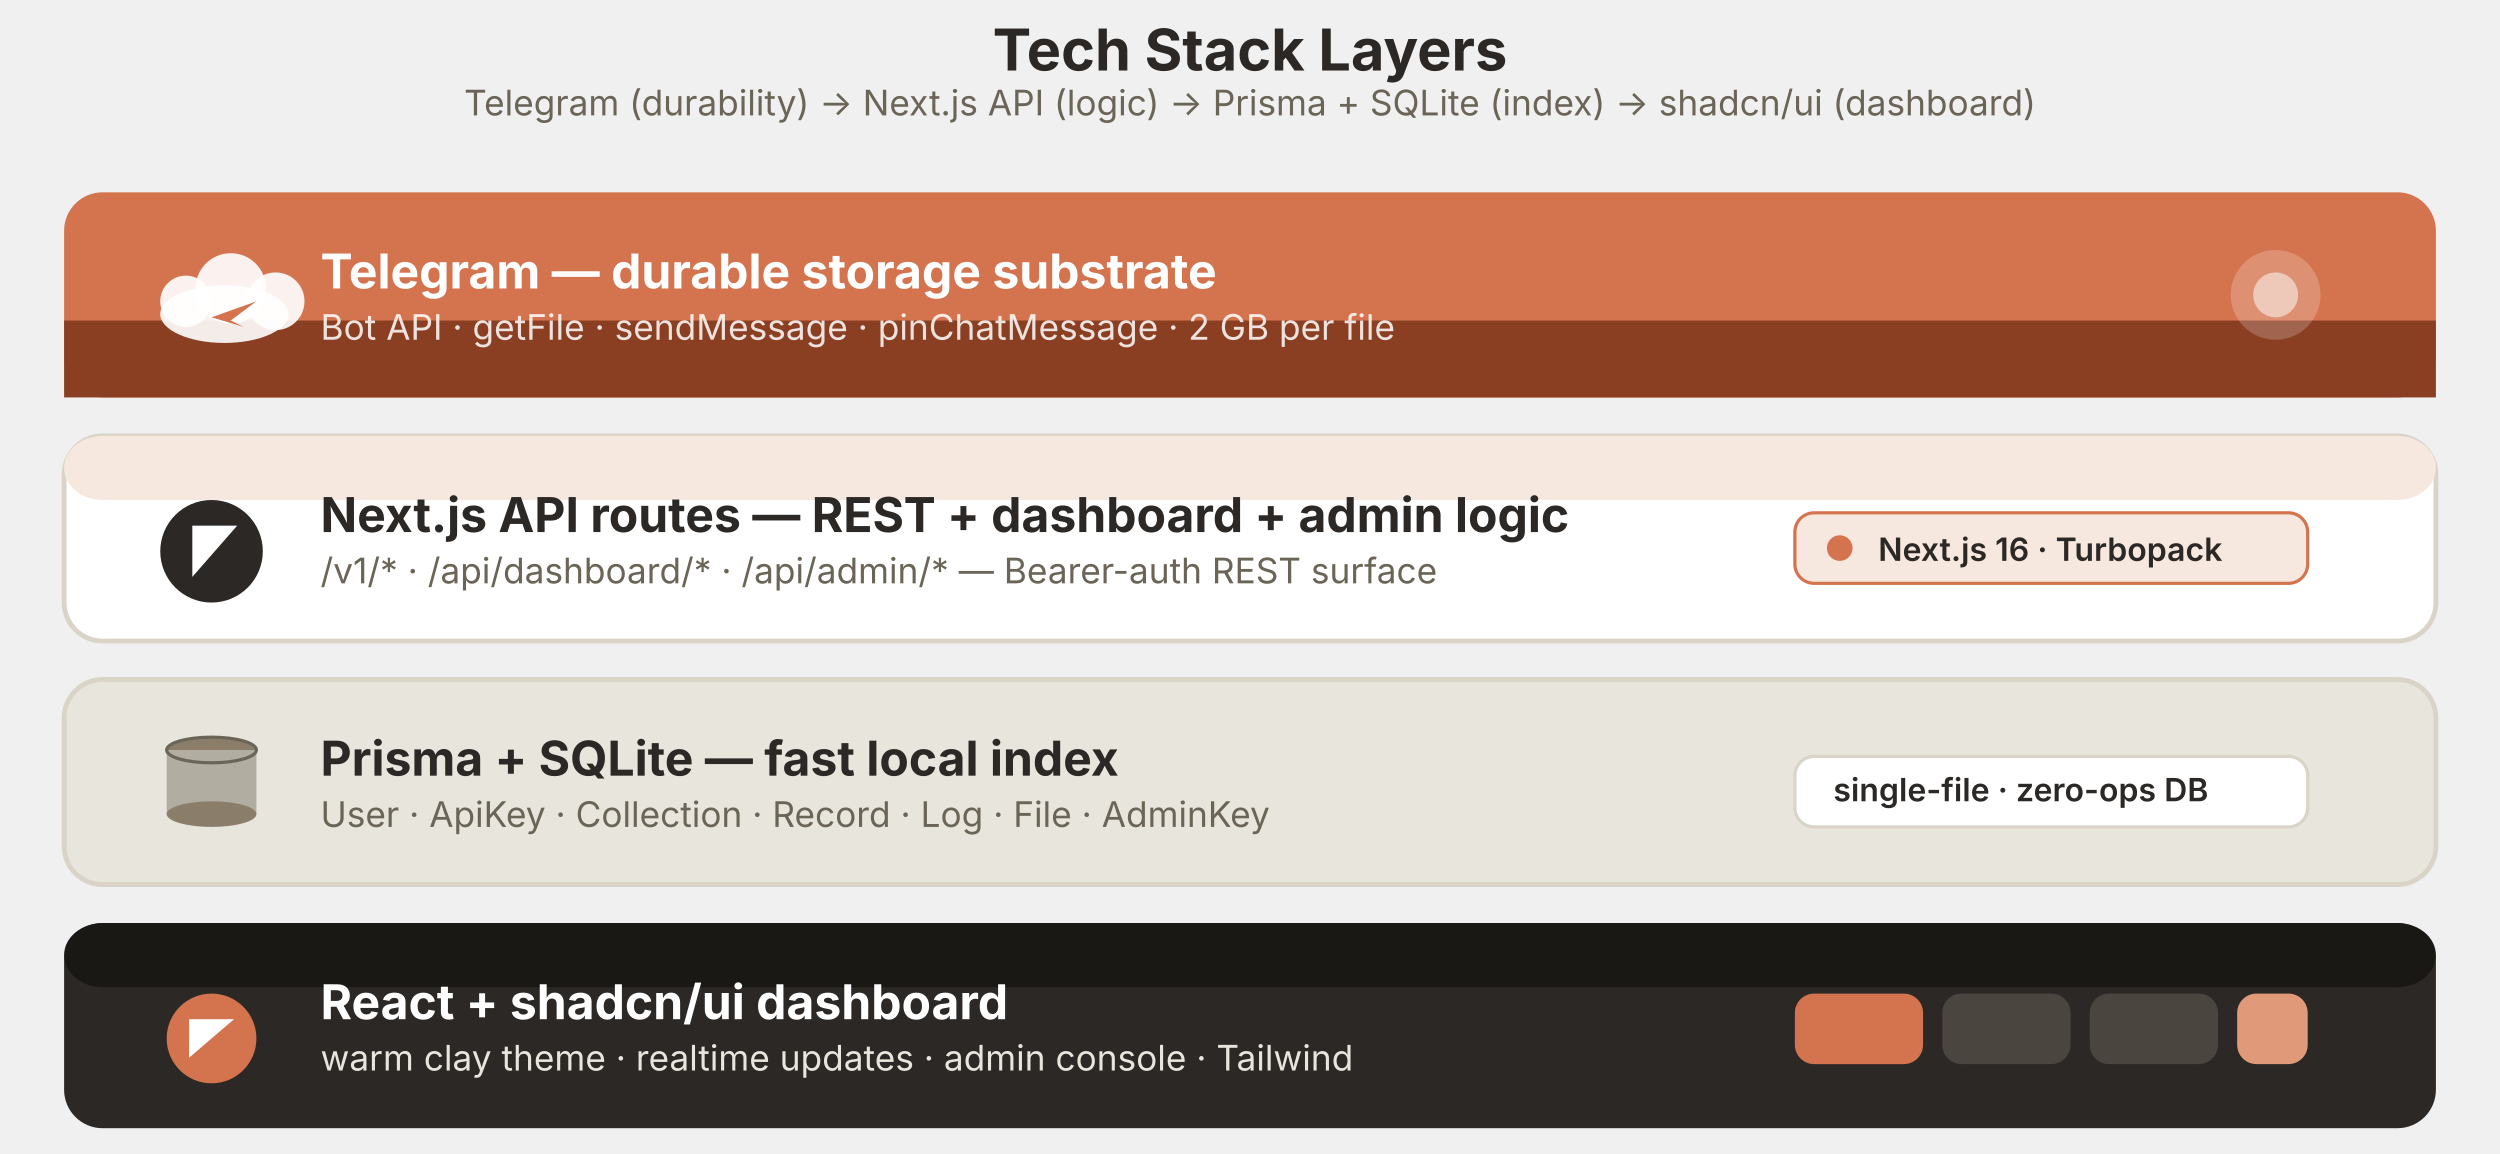
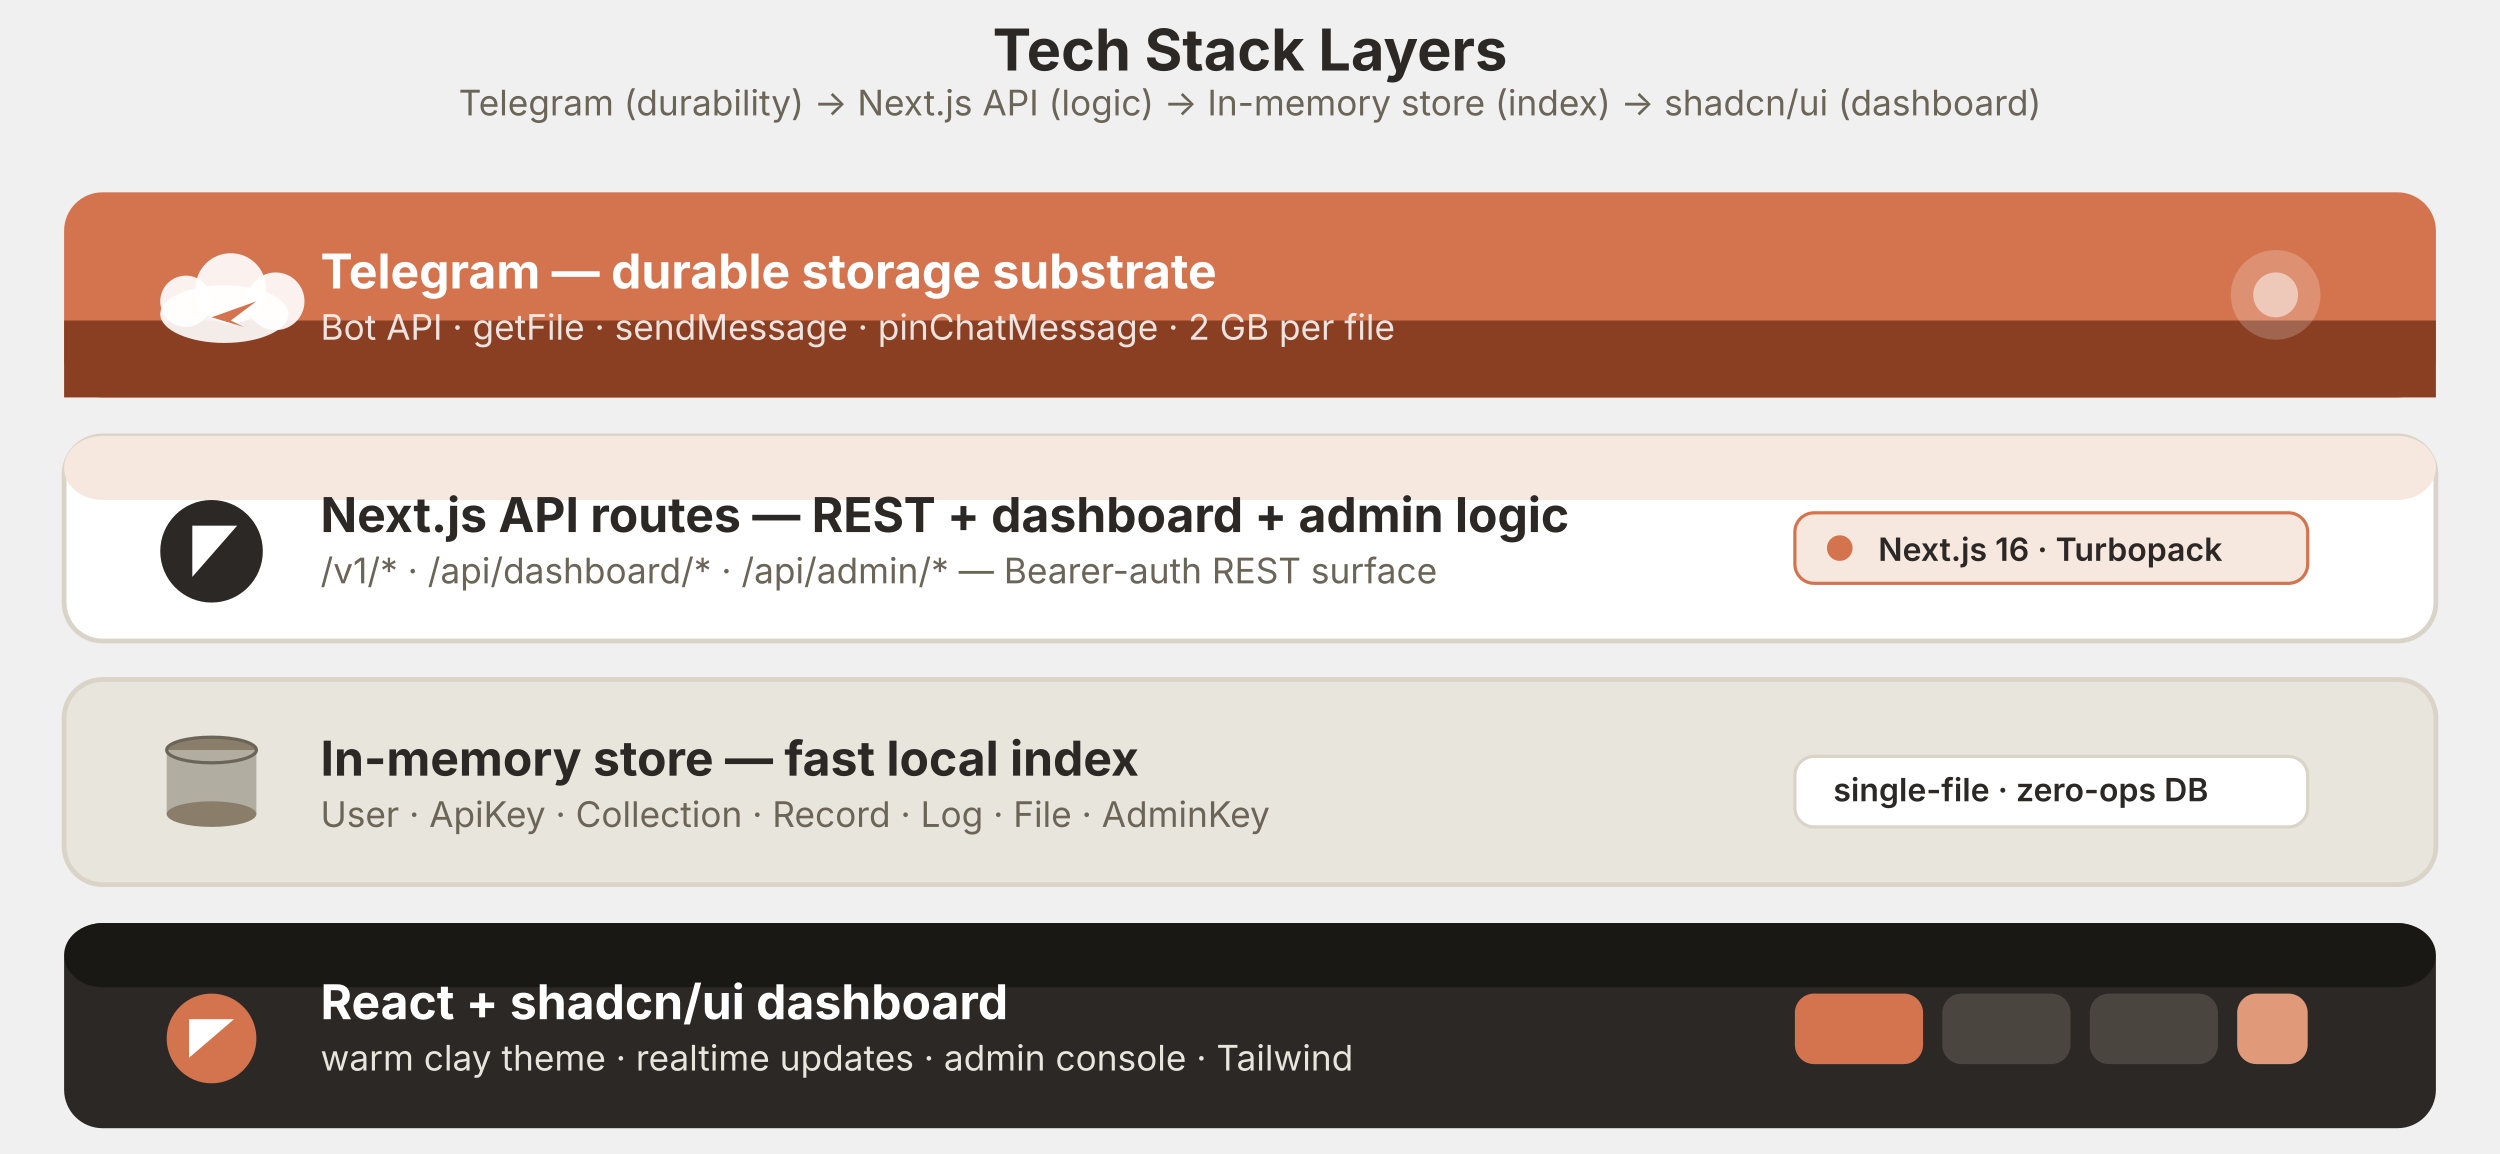
<svg xmlns="http://www.w3.org/2000/svg" width="780" height="360" viewBox="0 0 780 360" role="img" aria-label="Tech stack layers">
  <text x="390" y="22" font-family="system-ui, -apple-system, sans-serif" font-size="18" font-weight="700" fill="#2b2825" text-anchor="middle">Tech Stack Layers</text>
-   <text x="390" y="36" font-family="system-ui, -apple-system, sans-serif" font-size="11" fill="#6b6557" text-anchor="middle">Telegram (durability) → Next.js API (logic) → Prisma + SQLite (index) → shadcn/ui (dashboard)</text>
+   <text x="390" y="36" font-family="system-ui, -apple-system, sans-serif" font-size="11" fill="#6b6557" text-anchor="middle">Telegram (durability) → Next.js API (logic) → In-memory store (index) → shadcn/ui (dashboard)</text>
  <g transform="translate(0 40)">
    <rect x="20" y="20" width="740" height="64" rx="12" fill="#d4744f" />
    <rect x="20" y="60" width="740" height="24" fill="#8a3f23" />
    <g transform="translate(50 36)">
      <ellipse cx="20" cy="22" rx="20" ry="9" fill="#ffffff" opacity="0.9" />
      <circle cx="8" cy="18" r="8" fill="#ffffff" opacity="0.9" />
      <circle cx="22" cy="14" r="11" fill="#ffffff" opacity="0.9" />
      <circle cx="36" cy="18" r="9" fill="#ffffff" opacity="0.9" />
      <path d="M16 23 L30 18 L22 24 L26 26 z" fill="#d4744f" />
    </g>
    <text x="100" y="50" font-family="system-ui, -apple-system, sans-serif" font-size="15" font-weight="700" fill="#ffffff" text-anchor="start">Telegram — durable storage substrate</text>
    <text x="100" y="66" font-family="system-ui, -apple-system, sans-serif" font-size="11" fill="#ffffff" opacity="0.85">Bot API · getFile · sendMessage · pinChatMessage · 2 GB per file</text>
    <circle cx="710" cy="52" r="14" fill="#ffffff" opacity="0.2" />
    <circle cx="710" cy="52" r="7" fill="#ffffff" opacity="0.5" />
    <rect x="20" y="96" width="740" height="64" rx="12" fill="#ffffff" stroke="#d9d4c7" stroke-width="1.5" />
    <rect x="20" y="96" width="740" height="20" rx="12" fill="#f7e8df" />
    <g transform="translate(50 116)">
      <circle cx="16" cy="16" r="16" fill="#2b2825" />
      <path d="M10 24 L10 8 L24 8 L10 24" fill="#ffffff" />
    </g>
    <text x="100" y="126" font-family="system-ui, -apple-system, sans-serif" font-size="15" font-weight="700" fill="#2b2825" text-anchor="start">Next.js API routes — REST + dashboard + admin logic</text>
    <text x="100" y="142" font-family="system-ui, -apple-system, sans-serif" font-size="11" fill="#6b6557">/v1/* · /api/dashboard/* · /api/admin/* — Bearer-auth REST surface</text>
    <rect x="560" y="120" width="160" height="22" rx="6" fill="#f7e8df" stroke="#d4744f" stroke-width="1" />
    <circle cx="574" cy="131" r="4" fill="#d4744f" />
    <text x="586" y="135" font-family="system-ui, -apple-system, sans-serif" font-size="10" font-weight="600" fill="#2b2825">Next.js 16 · Turbopack</text>
    <rect x="20" y="172" width="740" height="64" rx="12" fill="#e8e5dc" stroke="#d9d4c7" stroke-width="1.5" />
    <g transform="translate(50 188)">
      <ellipse cx="16" cy="6" rx="14" ry="4" fill="#8a7e6a" />
      <rect x="2" y="6" width="28" height="20" fill="#b1ada1" />
      <ellipse cx="16" cy="26" rx="14" ry="4" fill="#8a7e6a" />
      <ellipse cx="16" cy="6" rx="14" ry="4" fill="none" stroke="#6b6557" stroke-width="1" />
    </g>
-     <text x="100" y="202" font-family="system-ui, -apple-system, sans-serif" font-size="15" font-weight="700" fill="#2b2825" text-anchor="start">Prisma + SQLite — fast local index</text>
+     <text x="100" y="202" font-family="system-ui, -apple-system, sans-serif" font-size="15" font-weight="700" fill="#2b2825" text-anchor="start">In-memory store — fast local index</text>
    <text x="100" y="218" font-family="system-ui, -apple-system, sans-serif" font-size="11" fill="#6b6557">User · ApiKey · Collection · Record · Log · File · AdminKey</text>
    <rect x="560" y="196" width="160" height="22" rx="6" fill="#ffffff" stroke="#d9d4c7" />
    <text x="572" y="210" font-family="system-ui, -apple-system, sans-serif" font-size="10" font-weight="600" fill="#2b2825">single-file · zero-ops DB</text>
    <rect x="20" y="248" width="740" height="64" rx="12" fill="#2b2825" />
    <rect x="20" y="248" width="740" height="20" rx="12" fill="#1a1815" />
    <g transform="translate(50 268)">
      <circle cx="16" cy="16" r="14" fill="#d4744f" />
      <path d="M9 22 L9 10 L23 10 L9 22" fill="#ffffff" />
    </g>
    <text x="100" y="278" font-family="system-ui, -apple-system, sans-serif" font-size="15" font-weight="700" fill="#ffffff" text-anchor="start">React + shadcn/ui dashboard</text>
    <text x="100" y="294" font-family="system-ui, -apple-system, sans-serif" font-size="11" fill="#e8e5dc">warm clay theme · realtime updates · admin console · Tailwind</text>
    <rect x="560" y="270" width="40" height="22" rx="6" fill="#d4744f" />
    <rect x="606" y="270" width="40" height="22" rx="6" fill="#4a463f" />
    <rect x="652" y="270" width="40" height="22" rx="6" fill="#4a463f" />
    <rect x="698" y="270" width="22" height="22" rx="6" fill="#e09a7a" />
  </g>
</svg>
